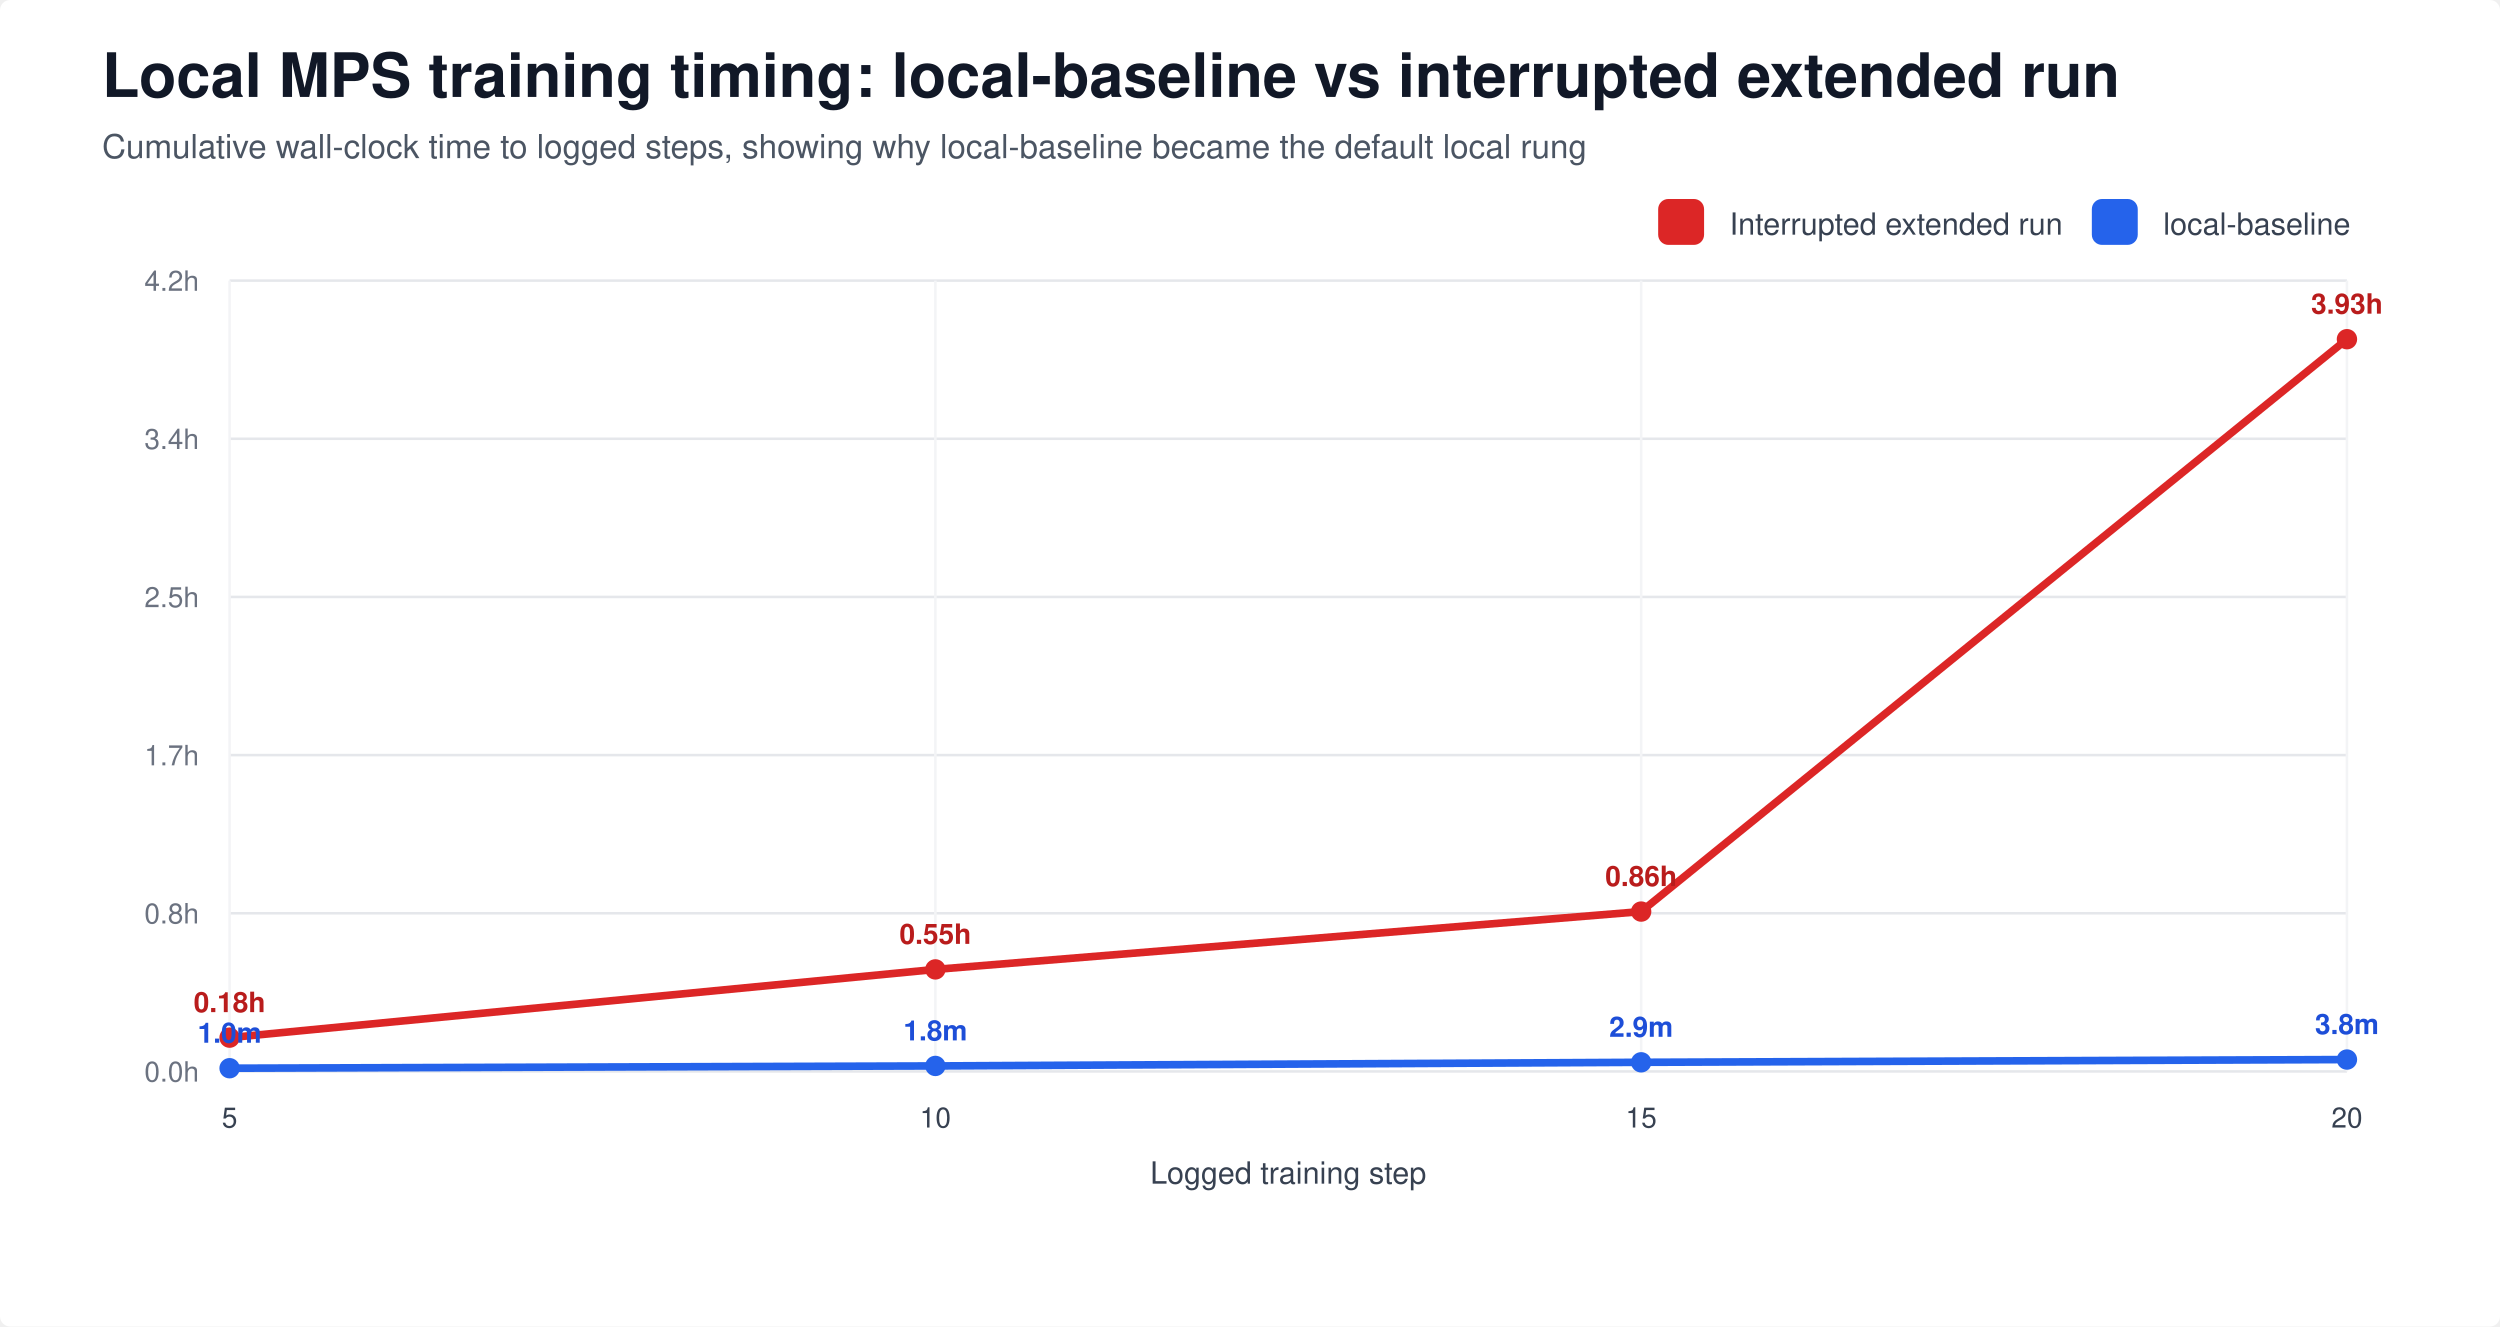
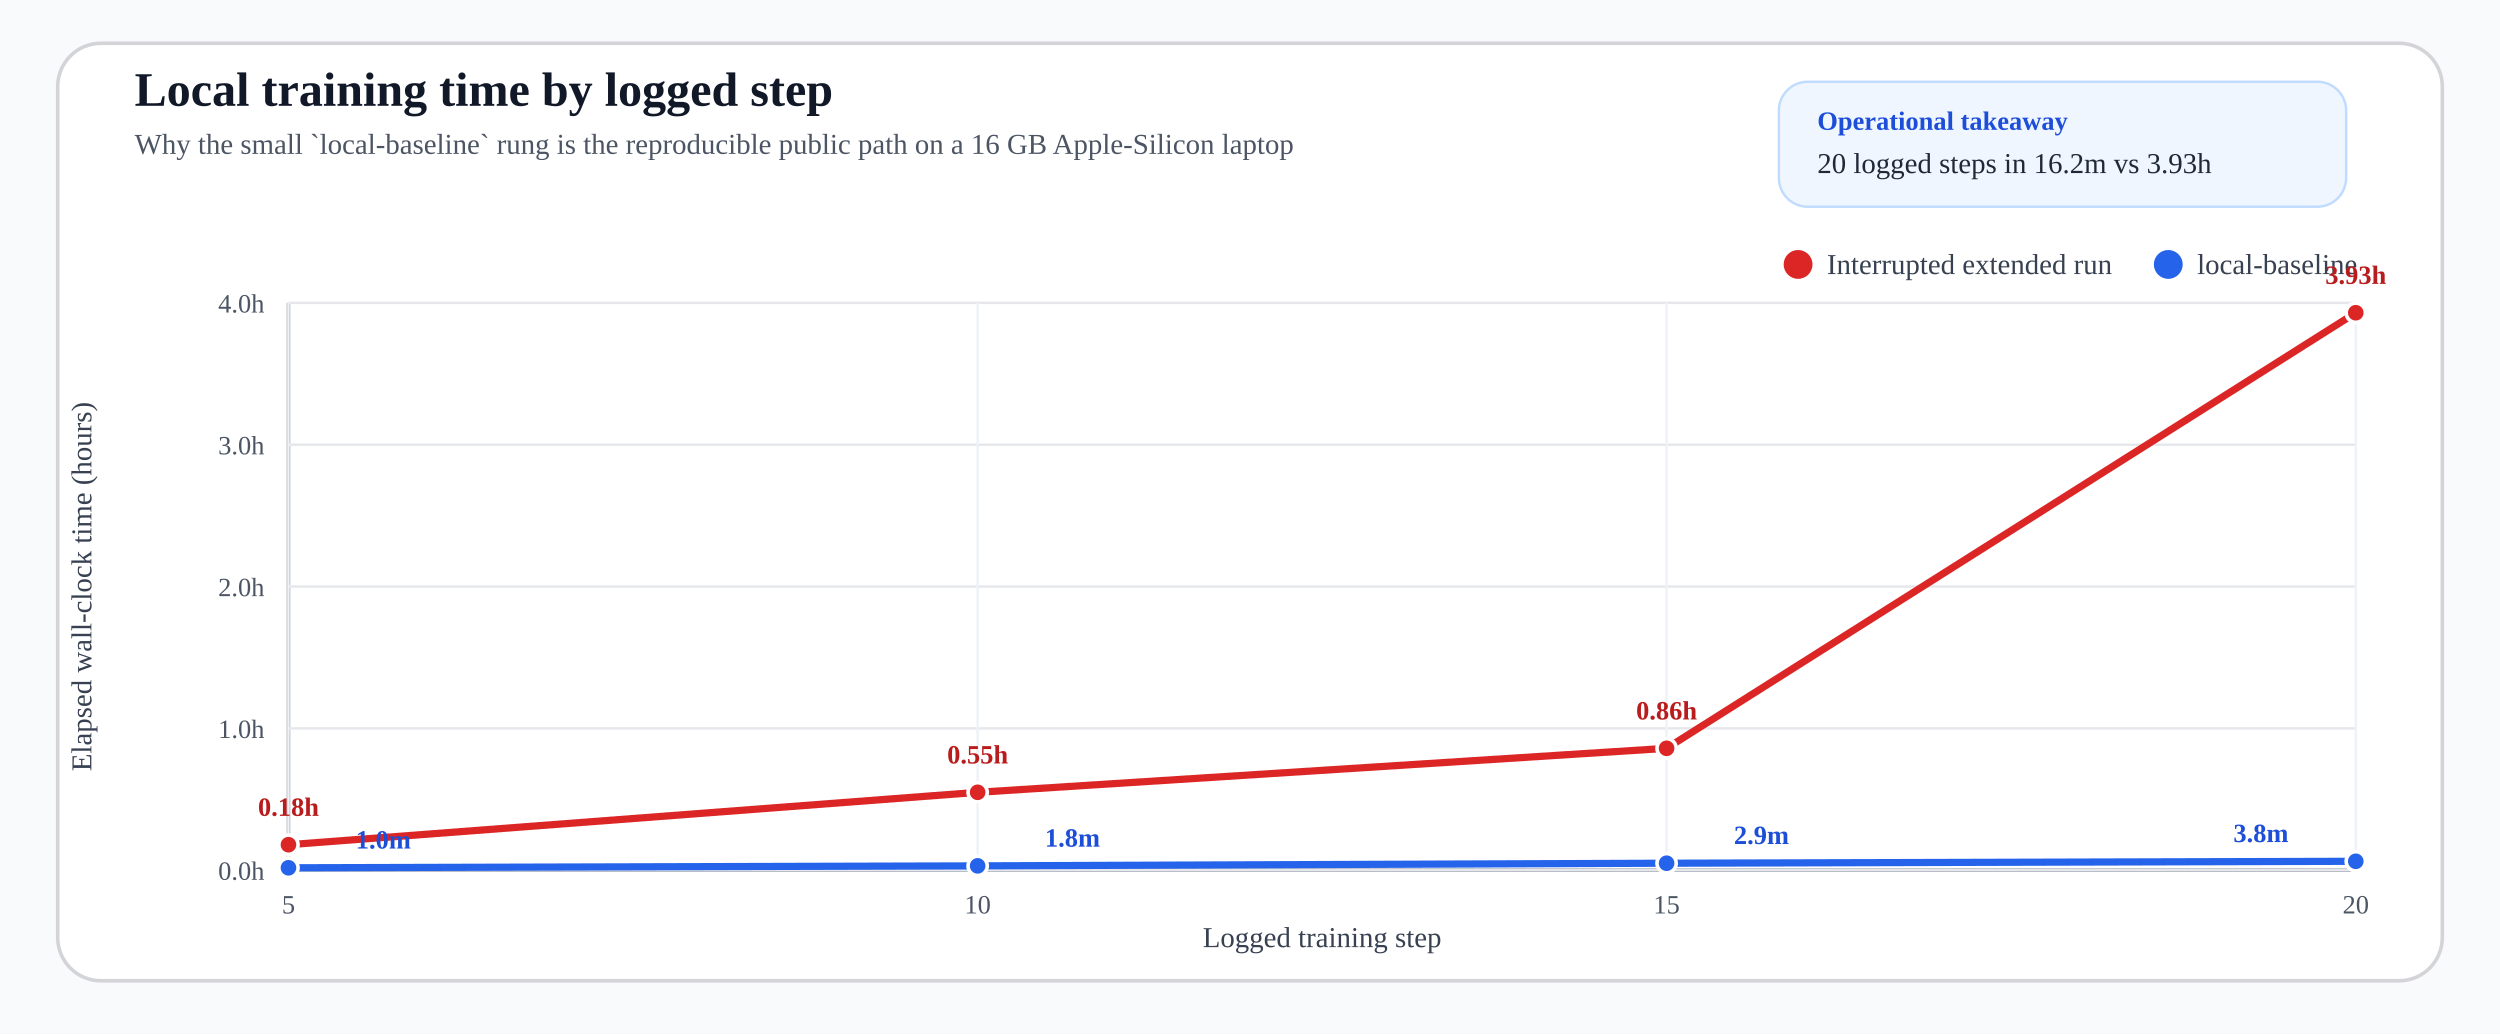
- <svg xmlns="http://www.w3.org/2000/svg" width="980" height="520" viewBox="0 0 980 520" role="img">
-   <rect x="0" y="0" width="980" height="520" fill="#ffffff" stroke="none" rx="4" />
-   <text x="40" y="38" font-family="-apple-system,BlinkMacSystemFont,Segoe UI,Helvetica,Arial,sans-serif" font-size="24" font-weight="700" fill="#111827" text-anchor="start">Local MPS training timing: local-baseline vs interrupted extended run</text>
-   <text x="40" y="62" font-family="-apple-system,BlinkMacSystemFont,Segoe UI,Helvetica,Arial,sans-serif" font-size="13" font-weight="normal" fill="#4b5563" text-anchor="start">Cumulative wall-clock time to logged steps, showing why local-baseline became the default local rung</text>
-   <line x1="90" y1="420.0" x2="920" y2="420.0" stroke="#e5e7eb" stroke-width="1" />
-   <text x="78" y="424.0" font-family="-apple-system,BlinkMacSystemFont,Segoe UI,Helvetica,Arial,sans-serif" font-size="11" font-weight="normal" fill="#6b7280" text-anchor="end">0.0h</text>
-   <line x1="90" y1="358.0" x2="920" y2="358.0" stroke="#e5e7eb" stroke-width="1" />
-   <text x="78" y="362.0" font-family="-apple-system,BlinkMacSystemFont,Segoe UI,Helvetica,Arial,sans-serif" font-size="11" font-weight="normal" fill="#6b7280" text-anchor="end">0.8h</text>
-   <line x1="90" y1="296.0" x2="920" y2="296.0" stroke="#e5e7eb" stroke-width="1" />
-   <text x="78" y="300.0" font-family="-apple-system,BlinkMacSystemFont,Segoe UI,Helvetica,Arial,sans-serif" font-size="11" font-weight="normal" fill="#6b7280" text-anchor="end">1.7h</text>
-   <line x1="90" y1="234.0" x2="920" y2="234.0" stroke="#e5e7eb" stroke-width="1" />
-   <text x="78" y="238.0" font-family="-apple-system,BlinkMacSystemFont,Segoe UI,Helvetica,Arial,sans-serif" font-size="11" font-weight="normal" fill="#6b7280" text-anchor="end">2.5h</text>
-   <line x1="90" y1="172.0" x2="920" y2="172.0" stroke="#e5e7eb" stroke-width="1" />
-   <text x="78" y="176.0" font-family="-apple-system,BlinkMacSystemFont,Segoe UI,Helvetica,Arial,sans-serif" font-size="11" font-weight="normal" fill="#6b7280" text-anchor="end">3.4h</text>
-   <line x1="90" y1="110.0" x2="920" y2="110.0" stroke="#e5e7eb" stroke-width="1" />
-   <text x="78" y="114.0" font-family="-apple-system,BlinkMacSystemFont,Segoe UI,Helvetica,Arial,sans-serif" font-size="11" font-weight="normal" fill="#6b7280" text-anchor="end">4.2h</text>
-   <line x1="90.0" y1="110" x2="90.0" y2="420" stroke="#f3f4f6" stroke-width="1" />
-   <text x="90.0" y="442" font-family="-apple-system,BlinkMacSystemFont,Segoe UI,Helvetica,Arial,sans-serif" font-size="11" font-weight="normal" fill="#374151" text-anchor="middle">5</text>
-   <line x1="366.667" y1="110" x2="366.667" y2="420" stroke="#f3f4f6" stroke-width="1" />
-   <text x="366.667" y="442" font-family="-apple-system,BlinkMacSystemFont,Segoe UI,Helvetica,Arial,sans-serif" font-size="11" font-weight="normal" fill="#374151" text-anchor="middle">10</text>
-   <line x1="643.333" y1="110" x2="643.333" y2="420" stroke="#f3f4f6" stroke-width="1" />
-   <text x="643.333" y="442" font-family="-apple-system,BlinkMacSystemFont,Segoe UI,Helvetica,Arial,sans-serif" font-size="11" font-weight="normal" fill="#374151" text-anchor="middle">15</text>
-   <line x1="920.0" y1="110" x2="920.0" y2="420" stroke="#f3f4f6" stroke-width="1" />
-   <text x="920.0" y="442" font-family="-apple-system,BlinkMacSystemFont,Segoe UI,Helvetica,Arial,sans-serif" font-size="11" font-weight="normal" fill="#374151" text-anchor="middle">20</text>
-   <polyline fill="none" stroke="#dc2626" stroke-width="3" points="90.0,406.756 366.667,380.005 643.333,357.336 920.0,132.963" stroke-linecap="round" stroke-linejoin="round" />
-   <polyline fill="none" stroke="#2563eb" stroke-width="3" points="90.0,418.741 366.667,417.847 643.333,416.425 920.0,415.348" stroke-linecap="round" stroke-linejoin="round" />
-   <circle cx="90.0" cy="406.756" r="4" fill="#dc2626" />
-   <text x="90.0" y="396.756" font-family="-apple-system,BlinkMacSystemFont,Segoe UI,Helvetica,Arial,sans-serif" font-size="11" font-weight="600" fill="#b91c1c" text-anchor="middle">0.18h</text>
-   <circle cx="366.667" cy="380.005" r="4" fill="#dc2626" />
-   <text x="366.667" y="370.005" font-family="-apple-system,BlinkMacSystemFont,Segoe UI,Helvetica,Arial,sans-serif" font-size="11" font-weight="600" fill="#b91c1c" text-anchor="middle">0.55h</text>
-   <circle cx="643.333" cy="357.336" r="4" fill="#dc2626" />
-   <text x="643.333" y="347.336" font-family="-apple-system,BlinkMacSystemFont,Segoe UI,Helvetica,Arial,sans-serif" font-size="11" font-weight="600" fill="#b91c1c" text-anchor="middle">0.86h</text>
-   <circle cx="920.0" cy="132.963" r="4" fill="#dc2626" />
-   <text x="920.0" y="122.963" font-family="-apple-system,BlinkMacSystemFont,Segoe UI,Helvetica,Arial,sans-serif" font-size="11" font-weight="600" fill="#b91c1c" text-anchor="middle">3.93h</text>
-   <circle cx="90.0" cy="418.741" r="4" fill="#2563eb" />
-   <text x="90.0" y="408.741" font-family="-apple-system,BlinkMacSystemFont,Segoe UI,Helvetica,Arial,sans-serif" font-size="11" font-weight="600" fill="#1d4ed8" text-anchor="middle">1.0m</text>
-   <circle cx="366.667" cy="417.847" r="4" fill="#2563eb" />
-   <text x="366.667" y="407.847" font-family="-apple-system,BlinkMacSystemFont,Segoe UI,Helvetica,Arial,sans-serif" font-size="11" font-weight="600" fill="#1d4ed8" text-anchor="middle">1.8m</text>
-   <circle cx="643.333" cy="416.425" r="4" fill="#2563eb" />
-   <text x="643.333" y="406.425" font-family="-apple-system,BlinkMacSystemFont,Segoe UI,Helvetica,Arial,sans-serif" font-size="11" font-weight="600" fill="#1d4ed8" text-anchor="middle">2.9m</text>
-   <circle cx="920.0" cy="415.348" r="4" fill="#2563eb" />
-   <text x="920.0" y="405.348" font-family="-apple-system,BlinkMacSystemFont,Segoe UI,Helvetica,Arial,sans-serif" font-size="11" font-weight="600" fill="#1d4ed8" text-anchor="middle">3.8m</text>
-   <rect x="650" y="78" width="18" height="18" fill="#dc2626" stroke="none" rx="4" />
-   <text x="678" y="92" font-family="-apple-system,BlinkMacSystemFont,Segoe UI,Helvetica,Arial,sans-serif" font-size="12" font-weight="normal" fill="#374151" text-anchor="start">Interrupted extended run</text>
-   <rect x="820" y="78" width="18" height="18" fill="#2563eb" stroke="none" rx="4" />
-   <text x="848" y="92" font-family="-apple-system,BlinkMacSystemFont,Segoe UI,Helvetica,Arial,sans-serif" font-size="12" font-weight="normal" fill="#374151" text-anchor="start">local-baseline</text>
-   <text x="505.0" y="464" font-family="-apple-system,BlinkMacSystemFont,Segoe UI,Helvetica,Arial,sans-serif" font-size="12" font-weight="normal" fill="#374151" text-anchor="middle">Logged training step</text>
+ <svg xmlns="http://www.w3.org/2000/svg" width="1040" height="430" viewBox="0 0 1040 430" role="img" aria-label="Local training time comparison for local-baseline and extended Christian virtue runs">
+   <rect x="0" y="0" width="1040" height="430" fill="#f8fafc" />
+   <rect x="24" y="18" width="992" height="390" fill="white" stroke="#d4d4d8" stroke-width="1.5" rx="18" />
+   <text x="56" y="44" font-size="20" font-weight="700" fill="#111827">Local training time by logged step</text>
+   <text x="56" y="64" font-size="12" fill="#4b5563">Why the small `local-baseline` rung is the reproducible public path on a 16 GB Apple-Silicon laptop</text>
+   <rect x="740" y="34" width="236" height="52" fill="#eff6ff" stroke="#bfdbfe" stroke-width="1" rx="12" />
+   <text x="756" y="54" font-size="11" font-weight="700" fill="#1d4ed8">Operational takeaway</text>
+   <text x="756" y="72" font-size="12" fill="#1f2937">20 logged steps in 16.2m vs 3.93h</text>
+   <circle cx="748" cy="110" r="6" fill="#dc2626" />
+   <text x="760" y="114" font-size="12" fill="#374151">Interrupted extended run</text>
+   <circle cx="902" cy="110" r="6" fill="#2563eb" />
+   <text x="914" y="114" font-size="12" fill="#374151">local-baseline</text>
+   <line x1="120" y1="126" x2="120" y2="362" stroke="#9ca3af" stroke-width="1.5" />
+   <line x1="120" y1="362" x2="980" y2="362" stroke="#9ca3af" stroke-width="1.5" />
+   <text x="38" y="244" font-size="12" fill="#374151" text-anchor="middle" transform="rotate(-90 38 244)">Elapsed wall-clock time (hours)</text>
+   <text x="550" y="394" font-size="12" text-anchor="middle" fill="#374151">Logged training step</text>
+   <line x1="120" y1="362" x2="980" y2="362" stroke="#e5e7eb" stroke-width="1" />
+   <text x="110" y="366" font-size="11" text-anchor="end" fill="#4b5563">0.0h</text>
+   <line x1="120" y1="303" x2="980" y2="303" stroke="#e5e7eb" stroke-width="1" />
+   <text x="110" y="307" font-size="11" text-anchor="end" fill="#4b5563">1.0h</text>
+   <line x1="120" y1="244" x2="980" y2="244" stroke="#e5e7eb" stroke-width="1" />
+   <text x="110" y="248" font-size="11" text-anchor="end" fill="#4b5563">2.0h</text>
+   <line x1="120" y1="185" x2="980" y2="185" stroke="#e5e7eb" stroke-width="1" />
+   <text x="110" y="189" font-size="11" text-anchor="end" fill="#4b5563">3.0h</text>
+   <line x1="120" y1="126" x2="980" y2="126" stroke="#e5e7eb" stroke-width="1" />
+   <text x="110" y="130" font-size="11" text-anchor="end" fill="#4b5563">4.0h</text>
+   <line x1="120" y1="126" x2="120" y2="362" stroke="#eef2f7" stroke-width="1" />
+   <text x="120" y="380" font-size="11" text-anchor="middle" fill="#4b5563">5</text>
+   <line x1="406.7" y1="126" x2="406.7" y2="362" stroke="#eef2f7" stroke-width="1" />
+   <text x="406.7" y="380" font-size="11" text-anchor="middle" fill="#4b5563">10</text>
+   <line x1="693.3" y1="126" x2="693.3" y2="362" stroke="#eef2f7" stroke-width="1" />
+   <text x="693.3" y="380" font-size="11" text-anchor="middle" fill="#4b5563">15</text>
+   <line x1="980" y1="126" x2="980" y2="362" stroke="#eef2f7" stroke-width="1" />
+   <text x="980" y="380" font-size="11" text-anchor="middle" fill="#4b5563">20</text>
+   <polyline fill="none" stroke="#dc2626" stroke-width="3" stroke-linecap="round" stroke-linejoin="round" points="120,351.4 406.7,329.6 693.3,311.3 980,130.1" />
+   <polyline fill="none" stroke="#2563eb" stroke-width="3" stroke-linecap="round" stroke-linejoin="round" points="120,361.0 406.7,360.2 693.3,359.1 980,358.3" />
+   <circle cx="120" cy="351.4" r="4" fill="#dc2626" stroke="white" stroke-width="1.5" />
+   <text x="120" y="339.4" font-size="11" font-weight="600" fill="#b91c1c" text-anchor="middle">0.18h</text>
+   <circle cx="406.7" cy="329.6" r="4" fill="#dc2626" stroke="white" stroke-width="1.5" />
+   <text x="406.7" y="317.6" font-size="11" font-weight="600" fill="#b91c1c" text-anchor="middle">0.55h</text>
+   <circle cx="693.3" cy="311.3" r="4" fill="#dc2626" stroke="white" stroke-width="1.5" />
+   <text x="693.3" y="299.3" font-size="11" font-weight="600" fill="#b91c1c" text-anchor="middle">0.86h</text>
+   <circle cx="980" cy="130.1" r="4" fill="#dc2626" stroke="white" stroke-width="1.5" />
+   <text x="980" y="118.1" font-size="11" font-weight="600" fill="#b91c1c" text-anchor="middle">3.93h</text>
+   <circle cx="120" cy="361.0" r="4" fill="#2563eb" stroke="white" stroke-width="1.5" />
+   <text x="148" y="353.0" font-size="11" font-weight="600" fill="#1d4ed8" text-anchor="start">1.0m</text>
+   <circle cx="406.7" cy="360.2" r="4" fill="#2563eb" stroke="white" stroke-width="1.5" />
+   <text x="434.7" y="352.2" font-size="11" font-weight="600" fill="#1d4ed8" text-anchor="start">1.8m</text>
+   <circle cx="693.3" cy="359.1" r="4" fill="#2563eb" stroke="white" stroke-width="1.5" />
+   <text x="721.3" y="351.1" font-size="11" font-weight="600" fill="#1d4ed8" text-anchor="start">2.9m</text>
+   <circle cx="980" cy="358.3" r="4" fill="#2563eb" stroke="white" stroke-width="1.5" />
+   <text x="952" y="350.3" font-size="11" font-weight="600" fill="#1d4ed8" text-anchor="end">3.8m</text>
</svg>
